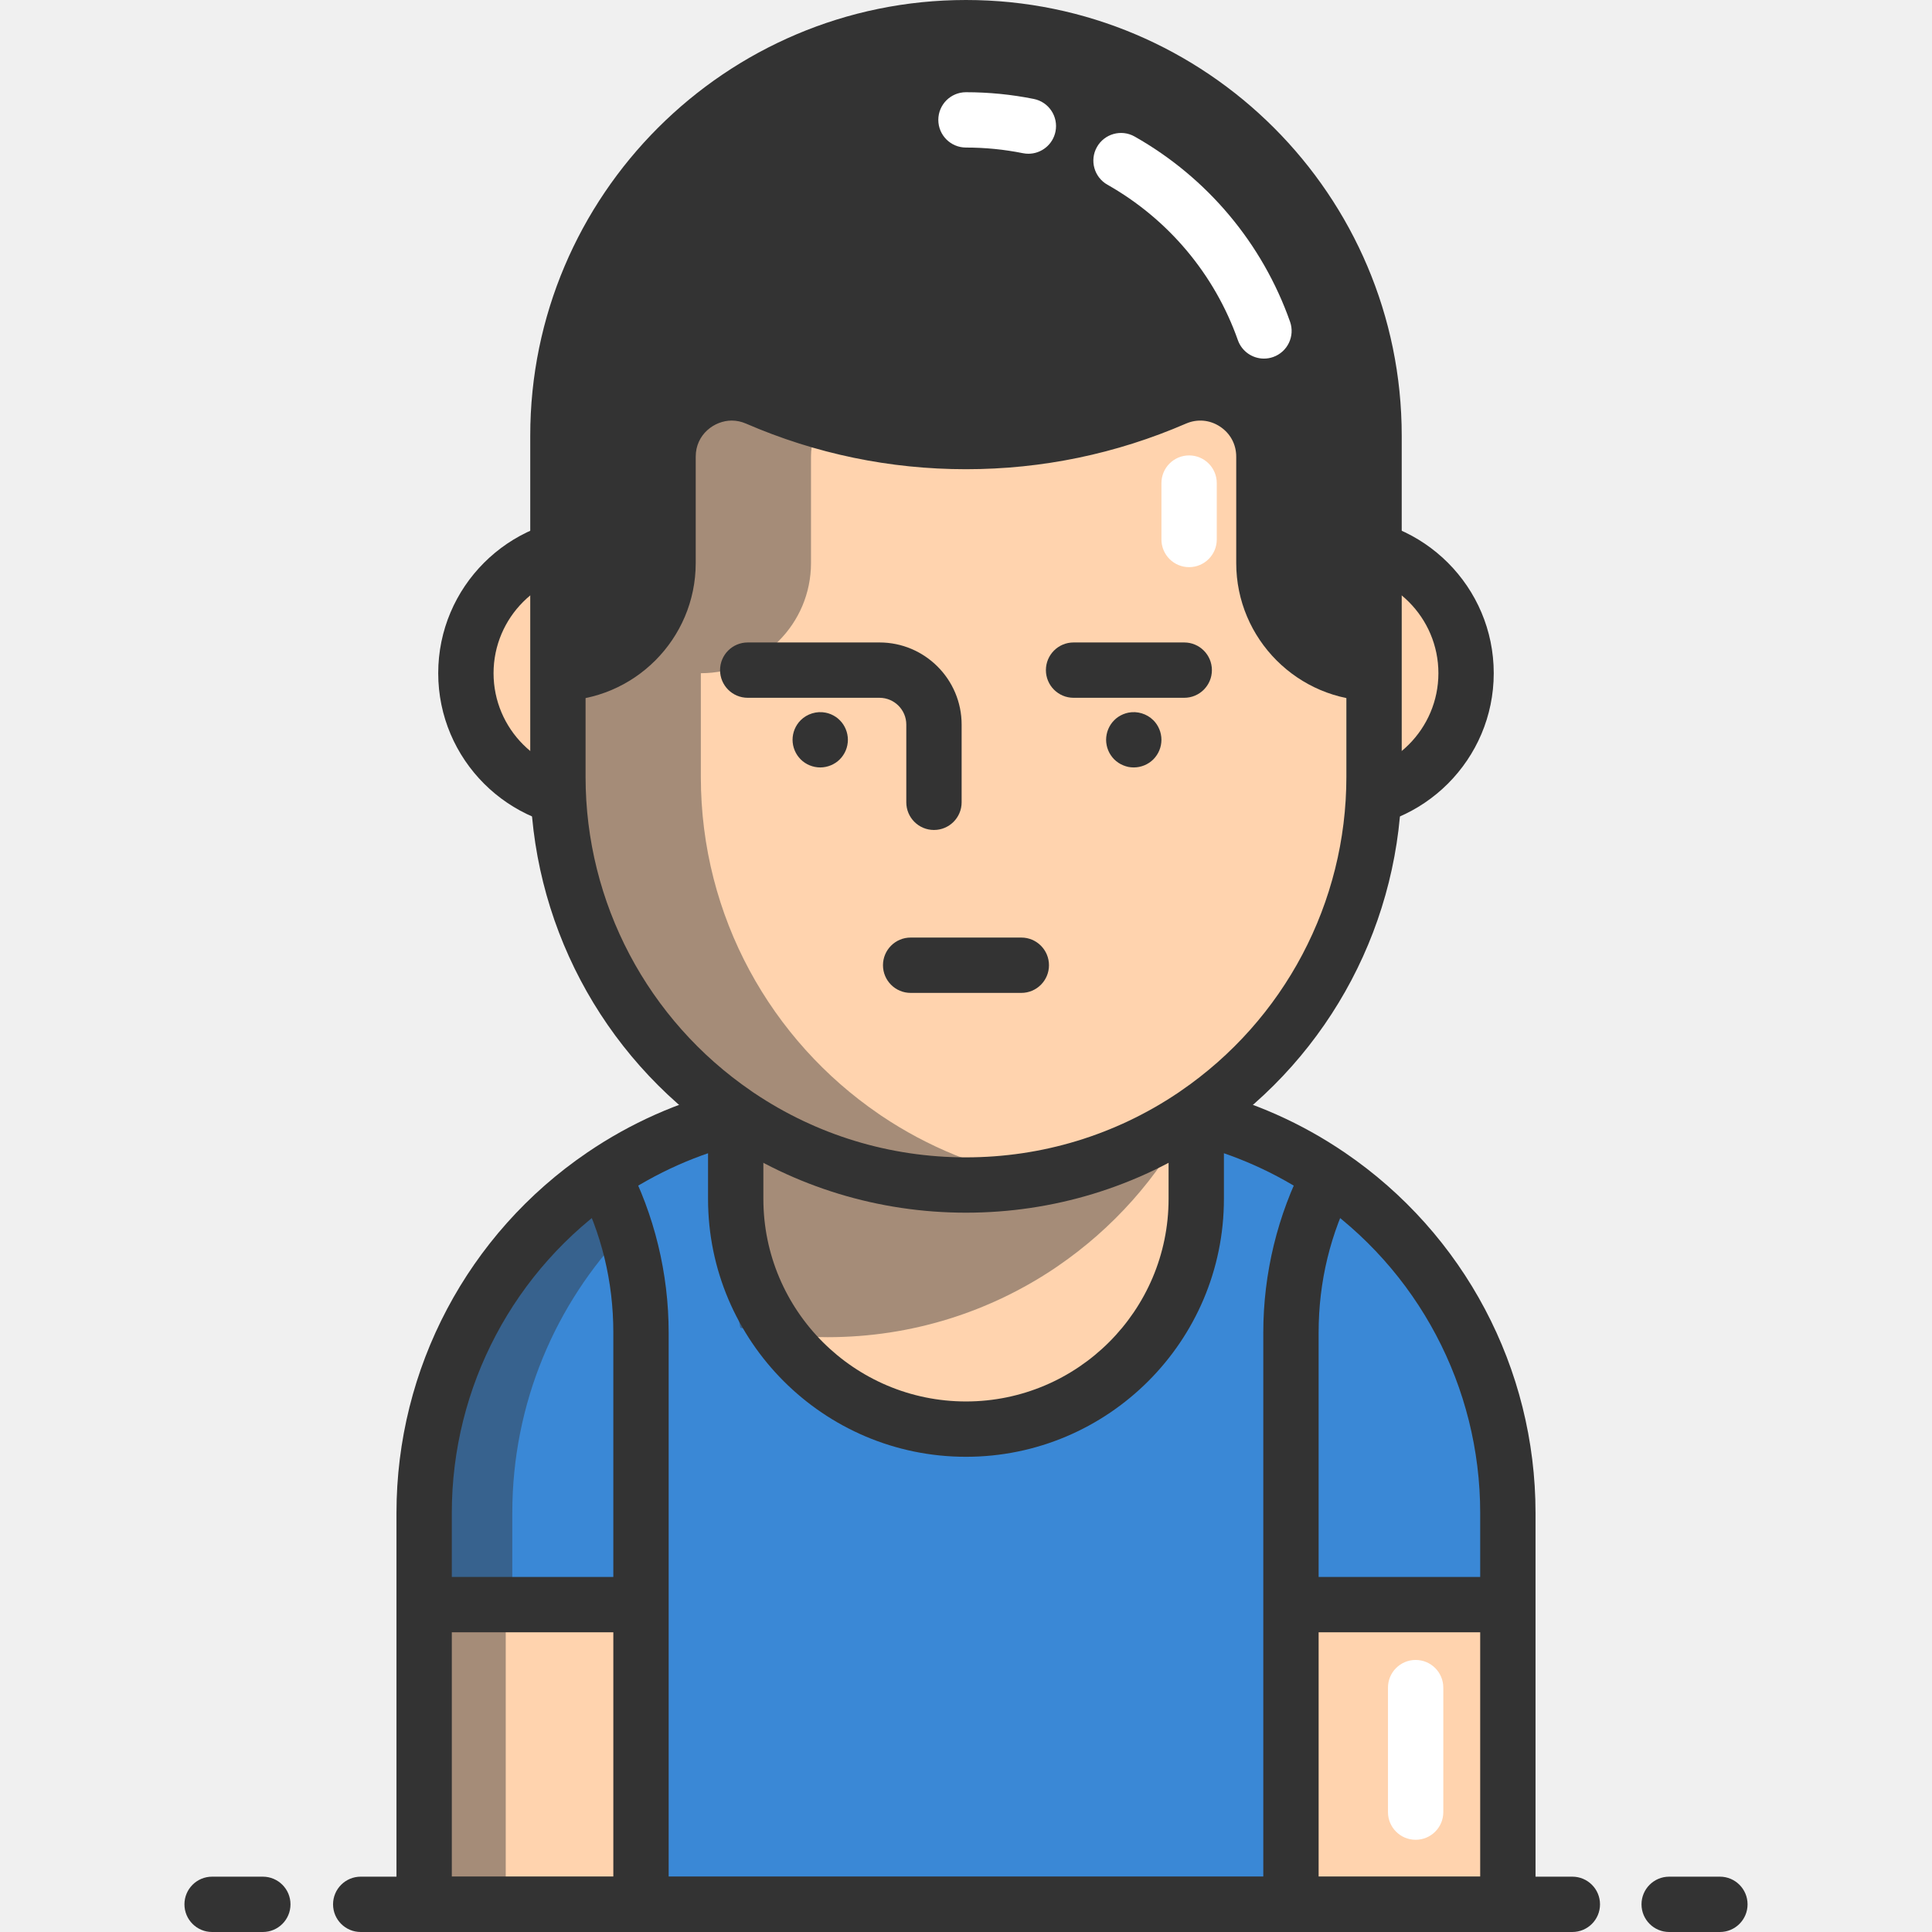
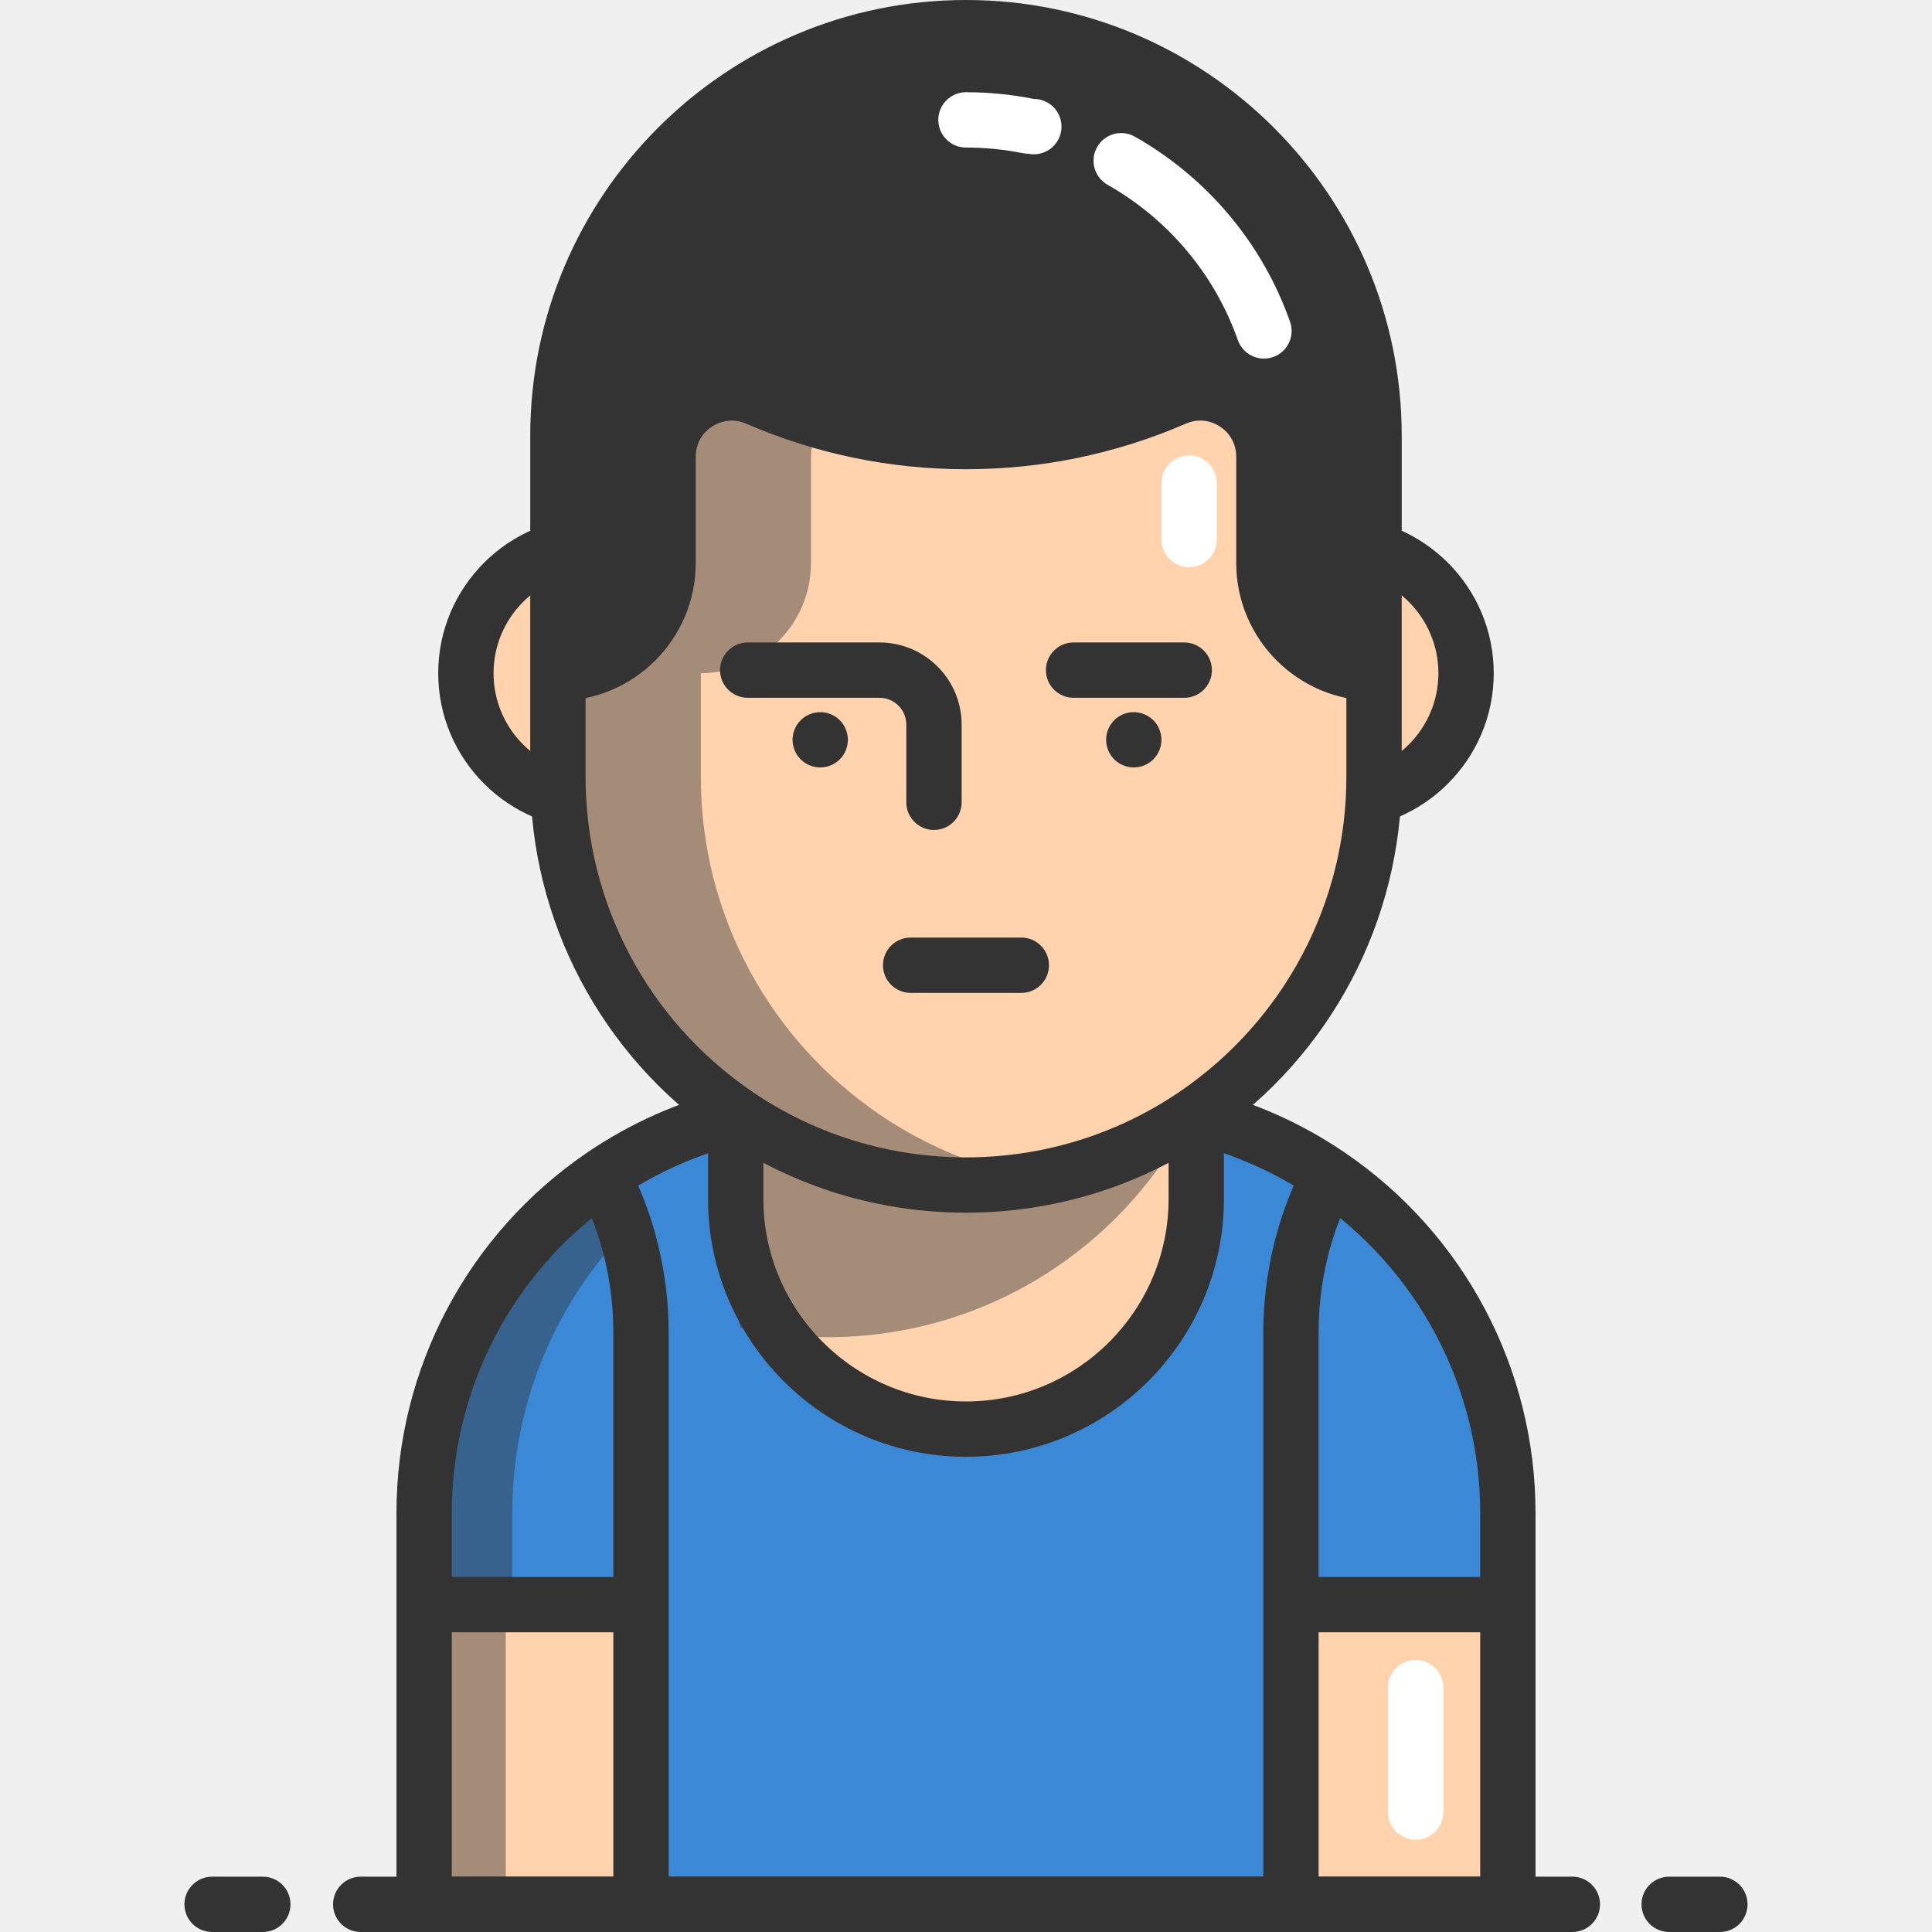
- <svg xmlns="http://www.w3.org/2000/svg" version="1.1" id="Layer_1" x="0px" y="0px" viewBox="0 0 419 419" style="enable-background:new 0 0 419 419;" xml:space="preserve">
-   <g>
-     <g>
-       <g>
-         <circle style="fill:#FFD3AE;" cx="128.928" cy="146" r="27.89" />
-         <circle style="fill:#FFD3AE;" cx="290.063" cy="146" r="27.89" />
-       </g>
-       <g>
-         <path style="fill:#333333;" d="M128.928,179.89c-18.687,0-33.89-15.203-33.89-33.89s15.203-33.89,33.89-33.89     s33.89,15.203,33.89,33.89S147.615,179.89,128.928,179.89z M128.928,124.11c-12.07,0-21.89,9.82-21.89,21.89     s9.82,21.89,21.89,21.89s21.89-9.82,21.89-21.89S140.998,124.11,128.928,124.11z" />
-         <path style="fill:#333333;" d="M290.063,179.89c-18.687,0-33.89-15.203-33.89-33.89s15.203-33.89,33.89-33.89     s33.89,15.203,33.89,33.89S308.75,179.89,290.063,179.89z M290.063,124.11c-12.07,0-21.89,9.82-21.89,21.89     s9.82,21.89,21.89,21.89s21.89-9.82,21.89-21.89S302.133,124.11,290.063,124.11z" />
-       </g>
-     </g>
-     <path style="fill:#3A88D6;" d="M258.855,241.97c0.19,0.05,0.39,0.09,0.58,0.14c10.46,2.53,20.19,6.93,28.83,12.81   c23.39,15.92,38.75,42.77,38.75,73.19V413h-47.04h-140.96h-47.03v-84.89c0-30.42,15.35-57.27,38.74-73.19   c8.64-5.88,18.37-10.28,28.83-12.81c0.19-0.05,0.39-0.09,0.58-0.14" />
-     <path style="fill:#333333;" d="M297.995,94.5V146c-13.19,0-23.89-10.69-23.89-23.89V99.04c0-9.94-10.18-16.63-19.3-12.67   c-14.46,6.26-29.88,9.39-45.31,9.39s-30.85-3.13-45.3-9.39c-1.82-0.79-3.69-1.16-5.5-1.16c-7.28,0-13.81,5.88-13.81,13.83v23.07   c0,13.2-10.7,23.89-23.89,23.89V94.5c0-48.877,39.623-88.5,88.5-88.5l0,0C258.372,6,297.995,45.623,297.995,94.5z" />
-     <path style="fill:#FFD3AE;" d="M139.015,289v124h-47.03v-84.89c0-30.42,15.35-57.27,38.74-73.19   C136.025,265.12,139.015,276.71,139.015,289z" />
-     <path style="fill:#FFD3AE;" d="M327.015,328.11V413h-47.04V289c0-12.29,2.99-23.88,8.29-34.08   C311.655,270.84,327.015,297.69,327.015,328.11z" />
-     <path style="fill:#FFD3AE;" d="M259.435,242.11V260c0,27.58-22.36,49.94-49.94,49.94s-49.94-22.36-49.94-49.94v-17.89   c0.19-0.05,0.39-0.09,0.58-0.14c14.1,9.49,31.08,15.03,49.36,15.03s35.26-5.54,49.36-15.03   C259.045,242.02,259.245,242.06,259.435,242.11z" />
-     <path style="fill:#FFD3AE;" d="M297.995,146v22.5c0,30.35-15.28,57.13-38.56,73.07c-0.19,0.14-0.39,0.27-0.58,0.4   c-14.1,9.49-31.08,15.03-49.36,15.03s-35.26-5.54-49.36-15.03c-0.19-0.13-0.39-0.26-0.58-0.4c-23.28-15.94-38.56-42.72-38.56-73.07   V146c13.19,0,23.89-10.69,23.89-23.89V99.04c0-7.95,6.53-13.83,13.81-13.83c1.81,0,3.68,0.37,5.5,1.16   c14.45,6.26,29.87,9.39,45.3,9.39s30.85-3.13,45.31-9.39c9.12-3.96,19.3,2.73,19.3,12.67v23.07   C274.105,135.31,284.805,146,297.995,146z" />
-     <path style="opacity:0.44;fill:#333333;enable-background:new    ;" d="M257.875,242.62c-6.74,12.83-16.55,23.81-28.44,31.95   c-0.19,0.14-0.39,0.27-0.58,0.4c-14.1,9.49-31.08,15.03-49.36,15.03c-6.5,0-12.84-0.7-18.94-2.04c-0.66-3.23-1-6.57-1-9.99v-35.86   c0.19-0.05,0.39-0.09,0.58-0.14c14.1,9.49,31.08,15.03,49.36,15.03C227.355,257,243.975,251.71,257.875,242.62z" />
-     <path style="opacity:0.44;fill:#333333;enable-background:new    ;" d="M191.135,241.97c10.02,6.74,21.5,11.49,33.86,13.68   c-5.03,0.89-10.21,1.35-15.5,1.35c-18.28,0-35.26-5.54-49.36-15.03c-0.19-0.13-0.39-0.26-0.58-0.4   c-23.28-15.94-38.56-42.72-38.56-73.07V146c13.19,0,23.89-10.69,23.89-23.89V99.04c0-7.95,6.53-13.83,13.81-13.83   c1.81,0,3.68,0.37,5.5,1.16c4.58,1.98,9.26,3.65,14,5.01c-1.45,2.16-2.31,4.77-2.31,7.66v23.07c0,13.2-10.7,23.89-23.89,23.89v22.5   c0,30.35,15.28,57.13,38.56,73.07C190.745,241.71,190.945,241.84,191.135,241.97z" />
-     <path style="fill:#333333;" d="M209.495,263c-18.88,0-37.107-5.551-52.71-16.052l-0.167-0.113c-0.174-0.117-0.35-0.238-0.522-0.362   c-25.737-17.656-41.1-46.799-41.1-77.973v-74c0-52.107,42.393-94.5,94.5-94.5s94.5,42.393,94.5,94.5v74   c0,31.174-15.362,60.316-41.099,77.972c-0.173,0.125-0.35,0.245-0.524,0.363l-0.129,0.088c-0.012,0.008-0.024,0.017-0.037,0.025   C246.603,257.449,228.375,263,209.495,263z M209.495,12c-45.491,0-82.5,37.009-82.5,82.5v74c0,27.241,13.439,52.706,35.95,68.119   c0.057,0.039,0.113,0.079,0.168,0.12c0.068,0.05,0.14,0.096,0.21,0.144l0.199,0.135C177.101,246.156,193.011,251,209.495,251   s32.395-4.844,46.01-14.008l0.156-0.106c0.071-0.048,0.145-0.096,0.215-0.147c0.055-0.041,0.111-0.081,0.168-0.12   c22.511-15.413,35.95-40.878,35.95-68.119v-74C291.995,49.009,254.986,12,209.495,12z" />
-     <g>
-       <path style="fill:#333333;" d="M243.122,34.836c14.321,8.103,25.451,21.212,30.997,36.933" />
-       <path style="fill:#FFFFFF;" d="M274.119,77.771c-2.473,0-4.789-1.541-5.658-4.006c-5.03-14.259-15.078-26.23-28.293-33.708    c-2.884-1.632-3.899-5.293-2.268-8.177c1.633-2.884,5.295-3.899,8.177-2.267c15.738,8.905,27.707,23.167,33.701,40.159    c1.103,3.125-0.537,6.552-3.662,7.654C275.455,77.66,274.781,77.771,274.119,77.771z" />
-     </g>
-     <g>
-       <path style="fill:#333333;" d="M209.495,26c4.631,0,9.156,0.462,13.531,1.342" />
-       <path style="fill:#FFFFFF;" d="M223.033,33.343c-0.392,0-0.79-0.039-1.189-0.119C217.805,32.412,213.65,32,209.495,32    c-3.313,0-6-2.686-6-6s2.687-6,6-6c4.948,0,9.898,0.491,14.714,1.46c3.249,0.653,5.353,3.817,4.699,7.065    C228.335,31.375,225.832,33.343,223.033,33.343z" />
-     </g>
-     <path style="fill:#333333;" d="M209.495,315.94c-30.845,0-55.94-25.095-55.94-55.94v-18.43h12V260   c0,24.229,19.711,43.94,43.94,43.94s43.94-19.711,43.94-43.94v-18.43h12V260C265.435,290.845,240.34,315.94,209.495,315.94z" />
-     <path style="fill:#333333;" d="M297.995,152c-16.481,0-29.89-13.408-29.89-29.89V99.04c0-2.682-1.286-5.064-3.527-6.534   c-2.237-1.468-4.929-1.698-7.384-0.632c-15.155,6.561-31.202,9.886-47.7,9.886c-16.502,0-32.545-3.326-47.685-9.884   c-1.019-0.442-2.065-0.666-3.115-0.666c-3.756,0-7.81,2.994-7.81,7.83v23.07c0,16.481-13.409,29.89-29.89,29.89v-12   c9.865,0,17.89-8.025,17.89-17.89V99.04c0-10.934,8.887-19.83,19.81-19.83c2.703,0,5.356,0.557,7.889,1.656   c13.621,5.901,28.06,8.894,42.911,8.894c14.849,0,29.291-2.993,42.926-8.896c6.135-2.663,13.142-2.064,18.739,1.608   c5.601,3.674,8.945,9.868,8.945,16.568v23.07c0,9.865,8.025,17.89,17.89,17.89v12H297.995z" />
-     <g>
-       <path style="fill:#333333;" d="M177.885,166.437c-1.58,0-3.13-0.64-4.24-1.75c-1.12-1.12-1.76-2.67-1.76-4.25s0.64-3.12,1.76-4.24    c1.39-1.39,3.46-2.03,5.41-1.64c0.39,0.08,0.76,0.19,1.13,0.34c0.36,0.15,0.71,0.34,1.03,0.55c0.33,0.22,0.64,0.47,0.91,0.75    c0.28,0.28,0.53,0.58,0.75,0.91s0.4,0.68,0.55,1.04c0.15,0.36,0.27,0.74,0.34,1.12c0.08,0.39,0.12,0.78,0.12,1.17    s-0.04,0.79-0.12,1.18c-0.07,0.38-0.19,0.76-0.34,1.12s-0.33,0.71-0.55,1.03c-0.22,0.33-0.47,0.64-0.75,0.92    C181.015,165.797,179.465,166.437,177.885,166.437z" />
-       <path style="fill:#333333;" d="M245.885,166.437c-0.39,0-0.79-0.04-1.17-0.11c-0.38-0.08-0.76-0.2-1.12-0.35    c-0.37-0.15-0.71-0.33-1.04-0.55c-0.33-0.22-0.64-0.47-0.91-0.74c-0.28-0.28-0.53-0.59-0.75-0.92c-0.22-0.32-0.4-0.67-0.55-1.03    c-0.15-0.36-0.27-0.74-0.34-1.12c-0.08-0.39-0.12-0.79-0.12-1.18s0.04-0.78,0.12-1.17c0.07-0.38,0.19-0.76,0.34-1.12    s0.33-0.71,0.55-1.04c0.22-0.33,0.47-0.63,0.75-0.91c0.27-0.28,0.58-0.53,0.91-0.75c0.33-0.21,0.67-0.4,1.04-0.55    c0.36-0.15,0.74-0.26,1.12-0.34c1.95-0.39,4.02,0.25,5.41,1.64c0.28,0.28,0.53,0.58,0.75,0.91s0.4,0.68,0.55,1.04    c0.15,0.36,0.27,0.74,0.34,1.12c0.08,0.39,0.12,0.78,0.12,1.17s-0.04,0.79-0.12,1.18c-0.07,0.38-0.19,0.76-0.34,1.12    s-0.33,0.71-0.55,1.03c-0.22,0.33-0.47,0.64-0.75,0.92C249.015,165.797,247.465,166.437,245.885,166.437z" />
-     </g>
-     <g>
-       <path style="fill:#333333;" d="M202.552,180c-3.313,0-6-2.686-6-6v-16.857c0-3.204-2.606-5.81-5.81-5.81h-28.58    c-3.313,0-6-2.686-6-6s2.687-6,6-6h28.58c9.82,0,17.81,7.99,17.81,17.81V174C208.552,177.314,205.865,180,202.552,180z" />
-       <path style="fill:#333333;" d="M256.829,151.333h-24c-3.313,0-6-2.686-6-6s2.687-6,6-6h24c3.313,0,6,2.686,6,6    S260.142,151.333,256.829,151.333z" />
-     </g>
-     <g>
-       <path style="fill:#333333;" d="M221.495,215.333h-24c-3.313,0-6-2.686-6-6s2.687-6,6-6h24c3.313,0,6,2.686,6,6    S224.809,215.333,221.495,215.333z" />
-     </g>
-     <path style="fill:#3A88D6;" d="M327.015,328.11V348h-45.7h-1.34v-59c0-12.29,2.99-23.88,8.29-34.08   C311.655,270.84,327.015,297.69,327.015,328.11z" />
-     <path style="fill:#3A88D6;" d="M139.015,289v59h-47.03v-19.89c0-30.42,15.35-57.27,38.74-73.19   C136.025,265.12,139.015,276.71,139.015,289z" />
-     <path style="fill:#333333;" d="M285.975,413h-12V289c0-12.816,3.1-25.558,8.966-36.846l10.648,5.533   c-5.052,9.724-7.614,20.259-7.614,31.313V413z" />
-     <rect x="281.315" y="342" style="fill:#333333;" width="47.03" height="12" />
-     <path style="fill:#FFFFFF;" d="M307.015,399c-3.313,0-6-2.686-6-6v-27c0-3.314,2.687-6,6-6s6,2.686,6,6v27   C313.015,396.314,310.329,399,307.015,399z" />
-     <g>
-       <path style="opacity:0.44;fill:#333333;enable-background:new    ;" d="M135.665,266.92c-15.21,15.89-24.56,37.45-24.56,61.19V348    h-19.12v-19.89c0-30.42,15.35-57.27,38.74-73.19C132.705,258.74,134.365,262.75,135.665,266.92z" />
-       <rect x="93.052" y="348" style="opacity:0.44;fill:#333333;enable-background:new    ;" width="16.63" height="65" />
-     </g>
-     <path style="fill:#333333;" d="M327.015,419H91.985c-3.314,0-6-2.686-6-6v-84.89c0-31.306,15.463-60.521,41.364-78.15   c9.415-6.408,19.76-11.007,30.749-13.671c0.131-0.033,0.264-0.065,0.397-0.096l0.119-0.028l3.05,11.606   c-0.154,0.041-0.311,0.078-0.469,0.114l-0.119,0.028c-0.018,0.004-0.093,0.024-0.11,0.028c-9.597,2.321-18.636,6.338-26.865,11.938   c-22.614,15.392-36.116,40.899-36.116,68.23V407h223.03v-78.89c0-27.327-13.505-52.833-36.126-68.23   c-8.229-5.6-17.268-9.617-26.865-11.938c-0.04-0.01-0.079-0.02-0.118-0.03l-0.112-0.026c-0.157-0.036-0.314-0.073-0.467-0.114   l3.05-11.606l0.12,0.028c0.133,0.031,0.266,0.062,0.396,0.095c10.989,2.664,21.333,7.263,30.749,13.67   c25.907,17.633,41.374,46.848,41.374,78.15V413C333.015,416.314,330.329,419,327.015,419z" />
-     <path style="fill:#333333;" d="M145.015,413h-12V289c0-11.055-2.562-21.59-7.614-31.313l10.648-5.533   c5.865,11.288,8.966,24.029,8.966,36.846V413z" />
-     <rect x="91.985" y="342" style="fill:#333333;" width="47.03" height="12" />
-     <g>
-       <path style="fill:#FFFFFF;" d="M257.885,123c-3.313,0-6-2.686-6-6v-12.231c0-3.314,2.687-6,6-6c3.313,0,6,2.686,6,6V117    C263.885,120.314,261.199,123,257.885,123z" />
-     </g>
-     <g>
-       <path style="fill:#333333;" d="M341,419H78.23c-3.313,0-6-2.686-6-6s2.687-6,6-6H341c3.313,0,6,2.686,6,6S344.313,419,341,419z" />
-       <path style="fill:#333333;" d="M373,419h-11c-3.313,0-6-2.686-6-6s2.687-6,6-6h11c3.313,0,6,2.686,6,6S376.313,419,373,419z" />
-       <path style="fill:#333333;" d="M57,419H46c-3.313,0-6-2.686-6-6s2.687-6,6-6h11c3.313,0,6,2.686,6,6S60.313,419,57,419z" />
-     </g>
+ <svg xmlns="http://www.w3.org/2000/svg" viewBox="0 0 419 419">
+   <g fill="#ffd3ae">
+     <circle cx="128.928" cy="146" r="27.89" />
+     <circle cx="290.063" cy="146" r="27.89" />
  </g>
-   <g>
- </g>
-   <g>
- </g>
-   <g>
- </g>
-   <g>
- </g>
-   <g>
- </g>
-   <g>
- </g>
-   <g>
- </g>
-   <g>
- </g>
-   <g>
- </g>
-   <g>
- </g>
-   <g>
- </g>
-   <g>
- </g>
-   <g>
- </g>
-   <g>
- </g>
-   <g>
- </g>
+   <path d="M128.928 179.89c-18.687 0-33.89-15.203-33.89-33.89s15.203-33.89 33.89-33.89 33.89 15.203 33.89 33.89-15.203 33.89-33.89 33.89zm0-55.78c-12.07 0-21.89 9.82-21.89 21.89s9.82 21.89 21.89 21.89 21.89-9.82 21.89-21.89-9.82-21.89-21.89-21.89zm161.135 55.78c-18.687 0-33.89-15.203-33.89-33.89s15.203-33.89 33.89-33.89 33.89 15.203 33.89 33.89-15.203 33.89-33.89 33.89zm0-55.78c-12.07 0-21.89 9.82-21.89 21.89s9.82 21.89 21.89 21.89 21.89-9.82 21.89-21.89-9.82-21.89-21.89-21.89z" fill="#333" />
+   <path d="M258.855 241.97c.19.05.39.09.58.14a88.003 88.003 0 0 1 28.83 12.81c23.39 15.92 38.75 42.77 38.75 73.19V413H91.985v-84.89c0-30.42 15.35-57.27 38.74-73.19a88.003 88.003 0 0 1 28.83-12.81c.19-.05.39-.09.58-.14" fill="#3a88d6" />
+   <path d="M297.995 94.5V146c-13.19 0-23.89-10.69-23.89-23.89V99.04c0-9.94-10.18-16.63-19.3-12.67a113.996 113.996 0 0 1-90.61 0c-1.82-.79-3.69-1.16-5.5-1.16-7.28 0-13.81 5.88-13.81 13.83v23.07c0 13.2-10.7 23.89-23.89 23.89V94.5c0-48.877 39.623-88.5 88.5-88.5s88.5 39.623 88.5 88.5z" fill="#333" />
+   <path d="M139.015 289v124h-47.03v-84.89c0-30.42 15.35-57.27 38.74-73.19 5.3 10.2 8.29 21.79 8.29 34.08zm188 39.11V413h-47.04V289c0-12.29 2.99-23.88 8.29-34.08 23.39 15.92 38.75 42.77 38.75 73.19zm-67.58-86V260c0 27.58-22.36 49.94-49.94 49.94s-49.94-22.36-49.94-49.94v-17.89c.19-.05.39-.09.58-.14 14.1 9.49 31.08 15.03 49.36 15.03s35.26-5.54 49.36-15.03c.19.05.39.09.58.14z" fill="#ffd3ae" />
+   <path d="M297.995 146v22.5c0 30.35-15.28 57.13-38.56 73.07-.19.14-.39.27-.58.4-14.1 9.49-31.08 15.03-49.36 15.03s-35.26-5.54-49.36-15.03c-.19-.13-.39-.26-.58-.4-23.28-15.94-38.56-42.72-38.56-73.07V146c13.19 0 23.89-10.69 23.89-23.89V99.04c0-7.95 6.53-13.83 13.81-13.83 1.81 0 3.68.37 5.5 1.16a113.996 113.996 0 0 0 90.61 0c9.12-3.96 19.3 2.73 19.3 12.67v23.07c0 13.2 10.7 23.89 23.89 23.89z" fill="#ffd3ae" />
+   <path d="M257.875 242.62a88.868 88.868 0 0 1-28.44 31.95c-.19.14-.39.27-.58.4-14.1 9.49-31.08 15.03-49.36 15.03-6.5 0-12.84-.7-18.94-2.04-.66-3.23-1-6.57-1-9.99v-35.86c.19-.05.39-.09.58-.14 14.1 9.49 31.08 15.03 49.36 15.03 17.86 0 34.48-5.29 48.38-14.38z" opacity=".44" fill="#333" />
+   <path d="M191.135 241.97a88.195 88.195 0 0 0 33.86 13.68c-5.03.89-10.21 1.35-15.5 1.35-18.28 0-35.26-5.54-49.36-15.03-.19-.13-.39-.26-.58-.4-23.28-15.94-38.56-42.72-38.56-73.07V146c13.19 0 23.89-10.69 23.89-23.89V99.04c0-7.95 6.53-13.83 13.81-13.83 1.81 0 3.68.37 5.5 1.16 4.58 1.98 9.26 3.65 14 5.01-1.45 2.16-2.31 4.77-2.31 7.66v23.07c0 13.2-10.7 23.89-23.89 23.89v22.5c0 30.35 15.28 57.13 38.56 73.07.19.14.39.27.58.4z" opacity=".44" fill="#333" />
+   <path d="M209.495 263c-18.88 0-37.107-5.551-52.71-16.052l-.167-.113c-.174-.117-.35-.238-.522-.362-25.737-17.656-41.1-46.799-41.1-77.973v-74c0-52.107 42.393-94.5 94.5-94.5s94.5 42.393 94.5 94.5v74c0 31.174-15.362 60.316-41.099 77.972-.173.125-.35.245-.524.363l-.129.088-.037.025C246.603 257.449 228.375 263 209.495 263zm0-251c-45.491 0-82.5 37.009-82.5 82.5v74c0 27.241 13.439 52.706 35.95 68.119.057.039.113.079.168.12.068.05.14.096.21.144l.199.135C177.101 246.156 193.011 251 209.495 251s32.395-4.844 46.01-14.008l.156-.106c.071-.048.145-.096.215-.147.055-.041.111-.081.168-.12 22.511-15.413 35.95-40.878 35.95-68.119v-74c.001-45.491-37.008-82.5-82.499-82.5zm33.627 22.836c14.321 8.103 25.451 21.212 30.997 36.933" fill="#333" />
+   <path d="M274.119 77.771a6.002 6.002 0 0 1-5.658-4.006c-5.03-14.259-15.078-26.23-28.293-33.708a6 6 0 0 1 5.909-10.444c15.738 8.905 27.707 23.167 33.701 40.159a5.999 5.999 0 0 1-3.662 7.654 5.975 5.975 0 0 1-1.997.345z" fill="#fff" />
+   <path d="M209.495 26c4.631 0 9.156.462 13.531 1.342" fill="#333" />
+   <path d="M223.033 33.343c-.392 0-.79-.039-1.189-.119A62.793 62.793 0 0 0 209.495 32a6 6 0 0 1 0-12c4.948 0 9.898.491 14.714 1.46a6 6 0 1 1-1.176 11.883z" fill="#fff" />
+   <path d="M209.495 315.94c-30.845 0-55.94-25.095-55.94-55.94v-18.43h12V260c0 24.229 19.711 43.94 43.94 43.94s43.94-19.711 43.94-43.94v-18.43h12V260c0 30.845-25.095 55.94-55.94 55.94zm88.5-163.94c-16.481 0-29.89-13.408-29.89-29.89V99.04c0-2.682-1.286-5.064-3.527-6.534-2.237-1.468-4.929-1.698-7.384-.632-15.155 6.561-31.202 9.886-47.7 9.886-16.502 0-32.545-3.326-47.685-9.884a7.79 7.79 0 0 0-3.115-.666c-3.756 0-7.81 2.994-7.81 7.83v23.07c0 16.481-13.409 29.89-29.89 29.89v-12c9.865 0 17.89-8.025 17.89-17.89V99.04c0-10.934 8.887-19.83 19.81-19.83 2.703 0 5.356.557 7.889 1.656 13.621 5.901 28.06 8.894 42.911 8.894 14.849 0 29.291-2.993 42.926-8.896a19.738 19.738 0 0 1 18.739 1.608 19.756 19.756 0 0 1 8.945 16.568v23.07c0 9.865 8.025 17.89 17.89 17.89v12h.001zm-120.11 14.437c-1.58 0-3.13-.64-4.24-1.75-1.12-1.12-1.76-2.67-1.76-4.25s.64-3.12 1.76-4.24a6.059 6.059 0 0 1 5.41-1.64c.39.08.76.19 1.13.34.36.15.71.34 1.03.55.33.22.64.47.91.75.28.28.53.58.75.91s.4.68.55 1.04c.15.36.27.74.34 1.12a5.809 5.809 0 0 1 0 2.35c-.07.38-.19.76-.34 1.12s-.33.71-.55 1.03c-.22.33-.47.64-.75.92a6.044 6.044 0 0 1-4.24 1.75zm68 0c-.39 0-.79-.04-1.17-.11-.38-.08-.76-.2-1.12-.35a5.997 5.997 0 0 1-1.95-1.29c-.28-.28-.53-.59-.75-.92-.22-.32-.4-.67-.55-1.03a5.56 5.56 0 0 1-.34-1.12 5.809 5.809 0 0 1 0-2.35c.07-.38.19-.76.34-1.12s.33-.71.55-1.04c.22-.33.47-.63.75-.91.27-.28.58-.53.91-.75.33-.21.67-.4 1.04-.55.36-.15.74-.26 1.12-.34 1.95-.39 4.02.25 5.41 1.64.28.28.53.58.75.91s.4.68.55 1.04c.15.36.27.74.34 1.12a5.809 5.809 0 0 1 0 2.35c-.07.38-.19.76-.34 1.12s-.33.71-.55 1.03c-.22.33-.47.64-.75.92a6.044 6.044 0 0 1-4.24 1.75z" fill="#333" />
+   <path d="M202.552 180a6 6 0 0 1-6-6v-16.857a5.816 5.816 0 0 0-5.81-5.81h-28.58a6 6 0 0 1 0-12h28.58c9.82 0 17.81 7.99 17.81 17.81V174a6 6 0 0 1-6 6zm54.277-28.667h-24a6 6 0 0 1 0-12h24a6 6 0 0 1 0 12zm-35.334 64h-24a6 6 0 0 1 0-12h24a6 6 0 0 1 0 12z" fill="#333" />
+   <path d="M327.015 328.11V348h-47.04v-59c0-12.29 2.99-23.88 8.29-34.08 23.39 15.92 38.75 42.77 38.75 73.19zm-188-39.11v59h-47.03v-19.89c0-30.42 15.35-57.27 38.74-73.19 5.3 10.2 8.29 21.79 8.29 34.08z" fill="#3a88d6" />
+   <path d="M285.975 413h-12V289c0-12.816 3.1-25.558 8.966-36.846l10.648 5.533c-5.052 9.724-7.614 20.259-7.614 31.313v124z" fill="#333" />
+   <path fill="#333" d="M281.315 342h47.03v12h-47.03z" />
+   <path d="M307.015 399a6 6 0 0 1-6-6v-27a6 6 0 0 1 12 0v27a6 6 0 0 1-6 6z" fill="#fff" />
+   <path d="M135.665 266.92c-15.21 15.89-24.56 37.45-24.56 61.19V348h-19.12v-19.89c0-30.42 15.35-57.27 38.74-73.19 1.98 3.82 3.64 7.83 4.94 12zM93.052 348h16.63v65h-16.63z" opacity=".44" fill="#333" />
+   <path d="M327.015 419H91.985a6 6 0 0 1-6-6v-84.89a94.468 94.468 0 0 1 41.364-78.15c9.415-6.408 19.76-11.007 30.749-13.671.131-.033.264-.065.397-.096l.119-.028 3.05 11.606c-.154.041-.311.078-.469.114l-.119.028-.11.028c-9.597 2.321-18.636 6.338-26.865 11.938a82.48 82.48 0 0 0-36.116 68.23V407h223.03v-78.89c0-27.327-13.505-52.833-36.126-68.23-8.229-5.6-17.268-9.617-26.865-11.938l-.118-.03-.112-.026a13.268 13.268 0 0 1-.467-.114l3.05-11.606.12.028c.133.031.266.062.396.095 10.989 2.664 21.333 7.263 30.749 13.67 25.907 17.633 41.374 46.848 41.374 78.15V413a6.001 6.001 0 0 1-6.001 6z" fill="#333" />
+   <path d="M145.015 413h-12V289c0-11.055-2.562-21.59-7.614-31.313l10.648-5.533c5.865 11.288 8.966 24.029 8.966 36.846v124z" fill="#333" />
+   <path fill="#333" d="M91.985 342h47.03v12h-47.03z" />
+   <path d="M257.885 123a6 6 0 0 1-6-6v-12.231a6 6 0 0 1 12 0V117a6 6 0 0 1-6 6z" fill="#fff" />
+   <path d="M341 419H78.23a6 6 0 0 1 0-12H341a6 6 0 0 1 0 12zm32 0h-11a6 6 0 0 1 0-12h11a6 6 0 0 1 0 12zm-316 0H46a6 6 0 0 1 0-12h11a6 6 0 0 1 0 12z" fill="#333" />
</svg>
